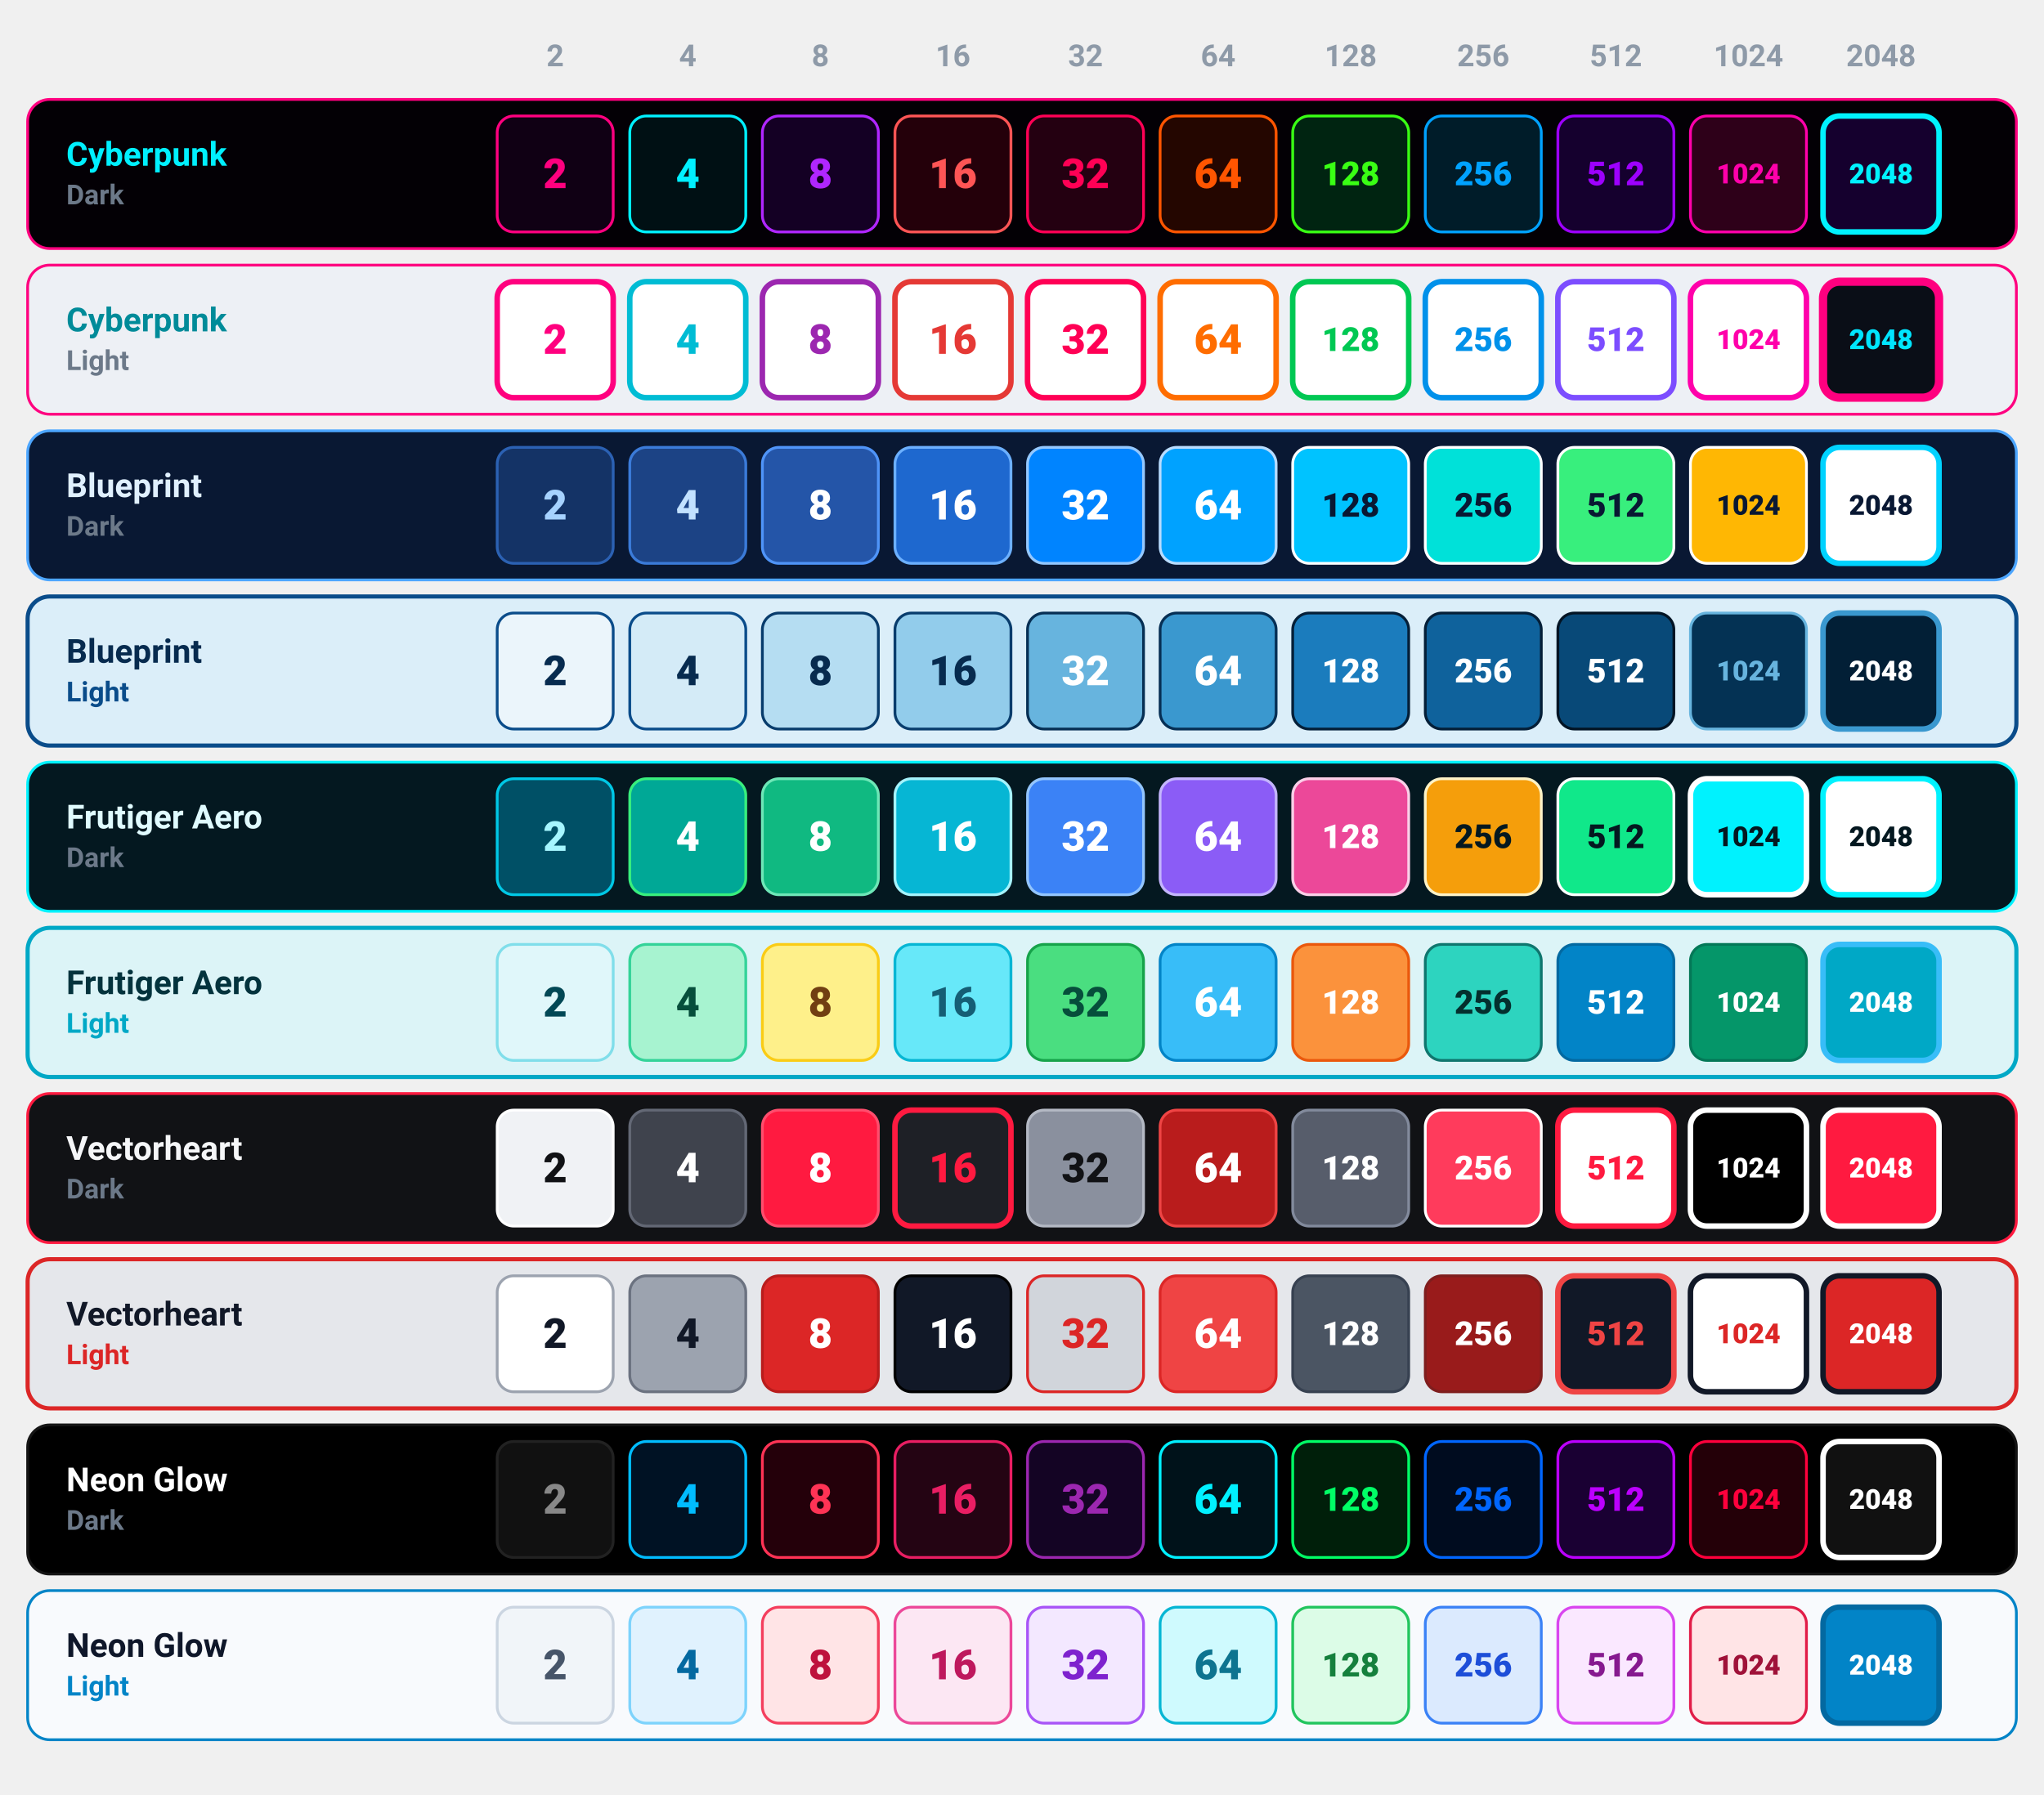
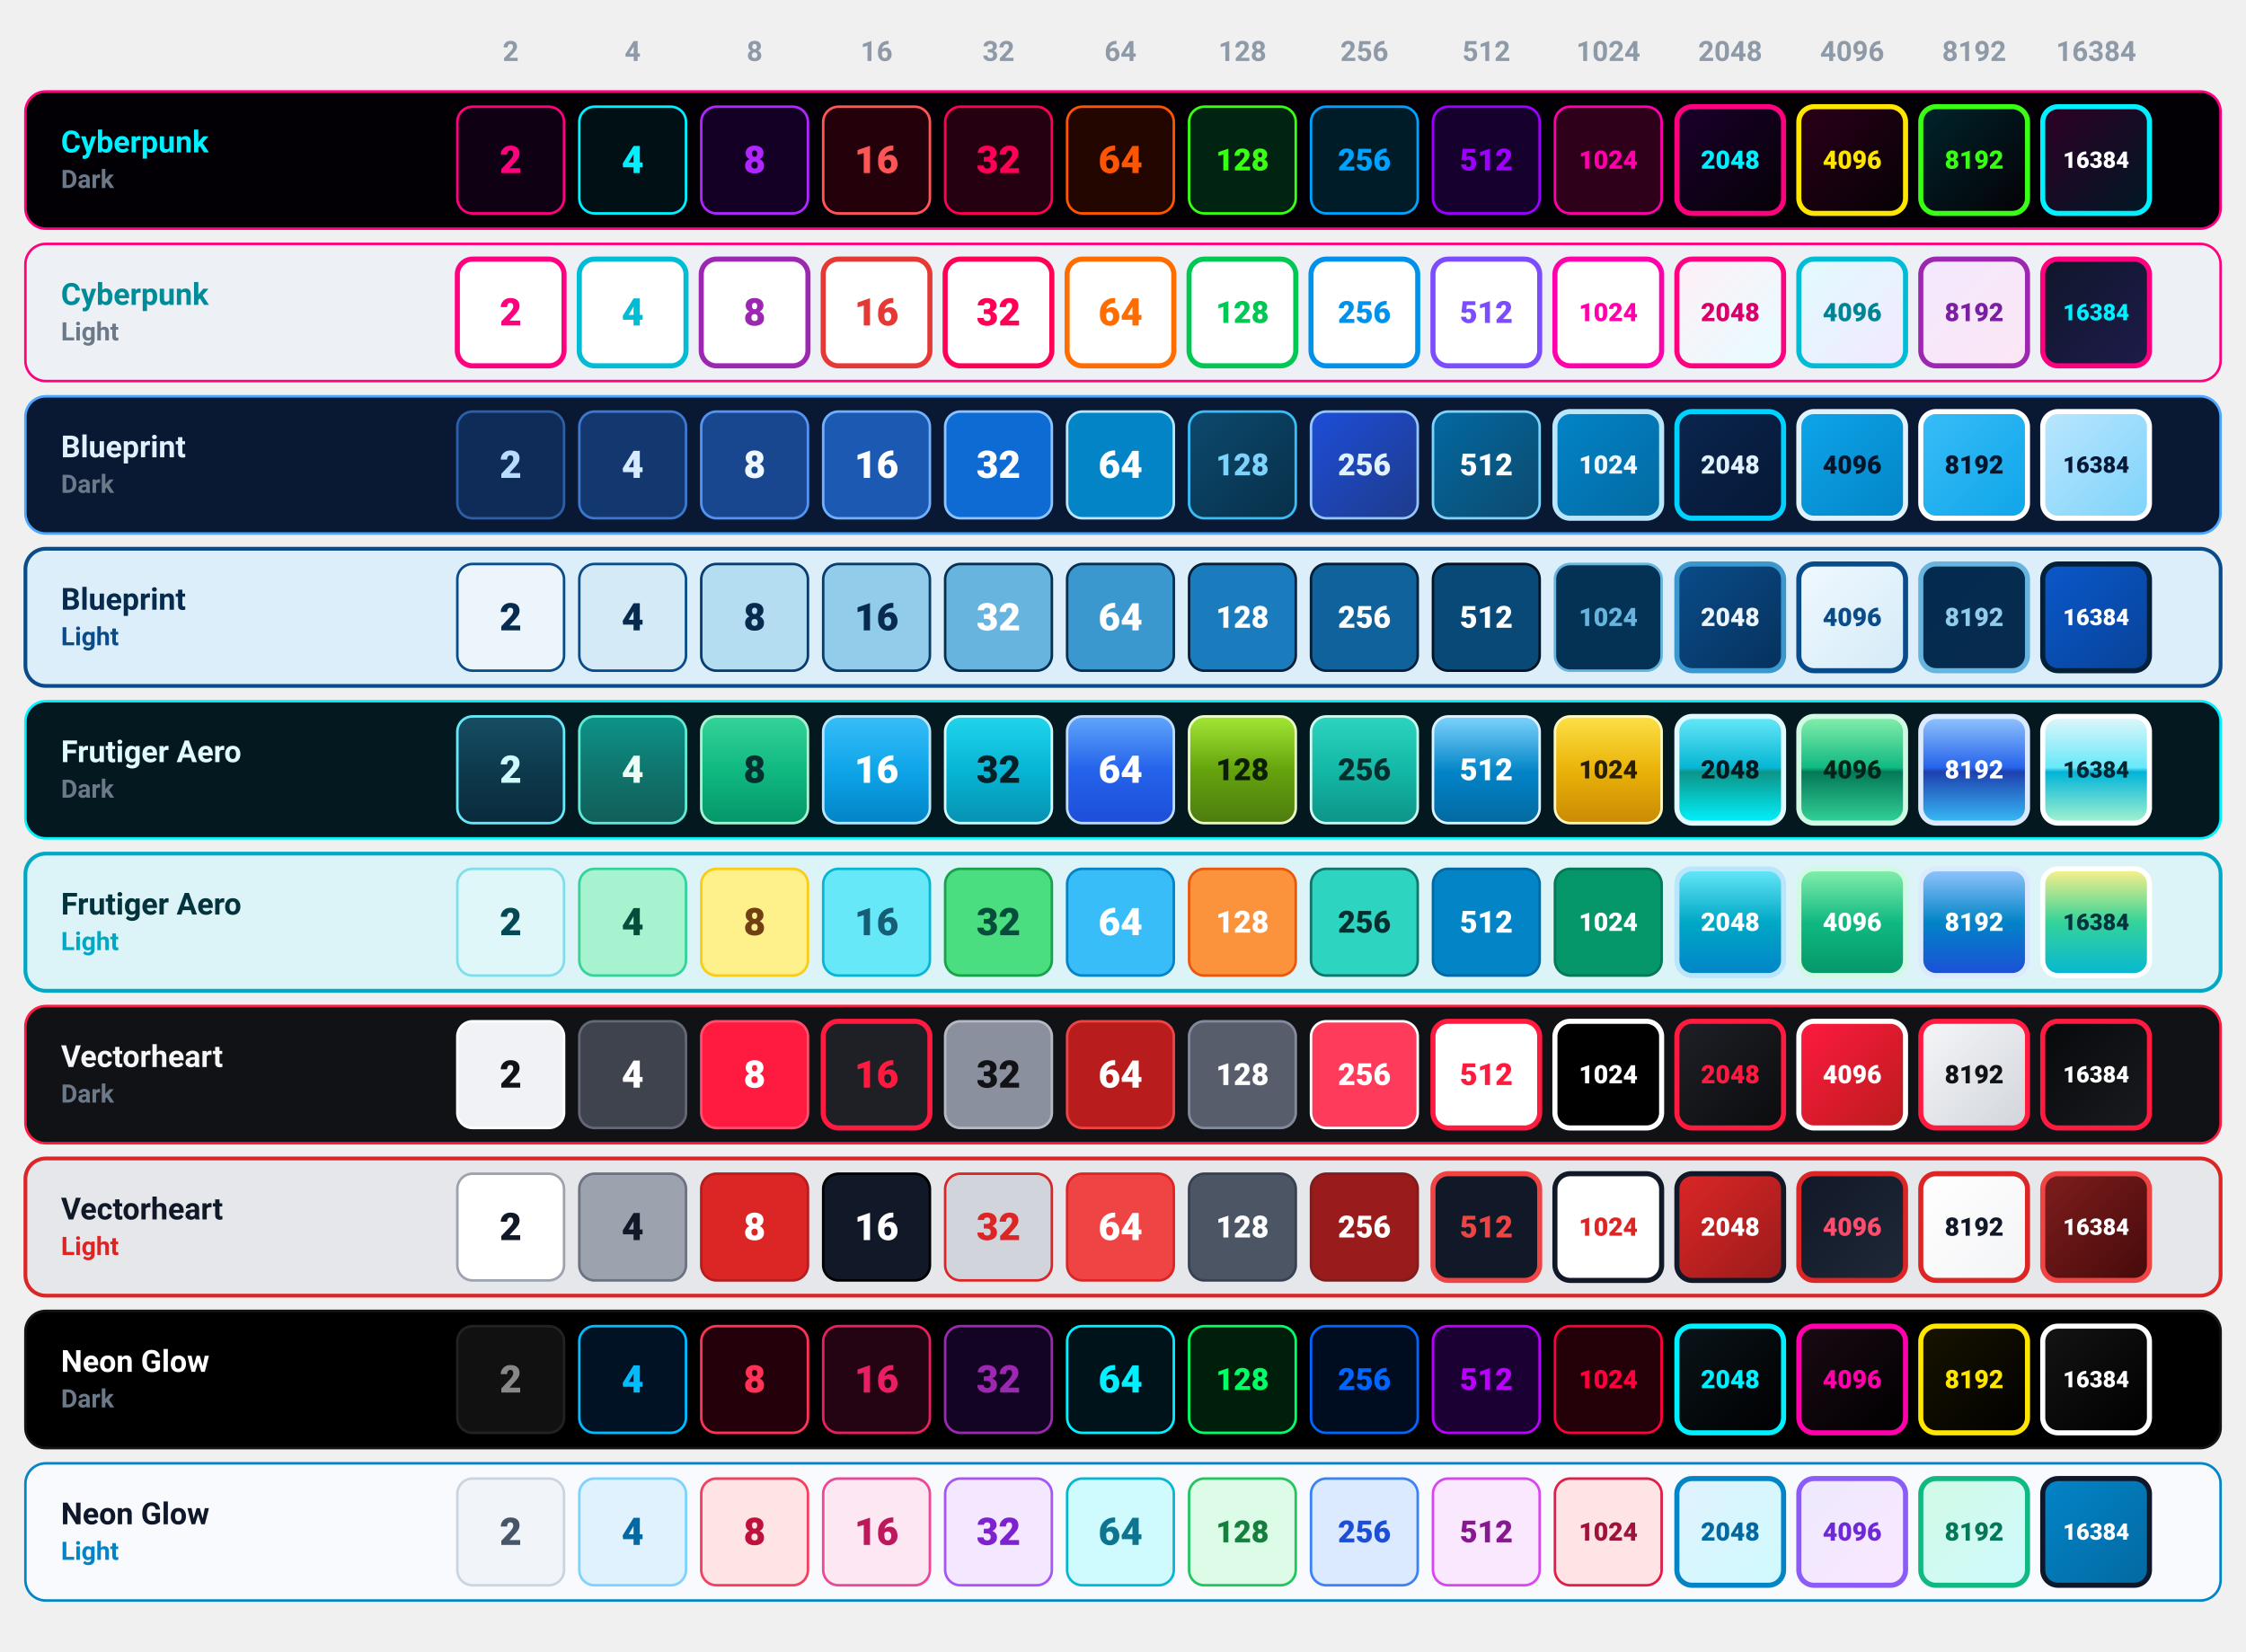
- <svg xmlns="http://www.w3.org/2000/svg" viewBox="0 0 740 650" width="100%" height="100%" style="background:#0a0c0e; font-family:-apple-system, BlinkMacSystemFont, 'Segoe UI', Roboto, sans-serif;">
+ <svg xmlns="http://www.w3.org/2000/svg" viewBox="0 0 884 650" width="100%" height="100%" style="background:#0a0c0e; font-family:-apple-system, BlinkMacSystemFont, 'Segoe UI', Roboto, sans-serif;">
  <style>
    .hdr { fill:#8e9aa8; font-size:11px; font-weight:700; text-anchor:middle; }
    .lbl { font-size:12px; font-weight:700; }
    .sub { font-size:10px; font-weight:600; fill:#6c7989; }
    .val { font-weight:800; text-anchor:middle; dominant-baseline:central; }
-     .v2 { font-size:15px; } .v3 { font-size:12px; } .v4 { font-size:10px; }
+     .v2 { font-size:15px; } .v3 { font-size:12px; } .v4 { font-size:10px; } .v5 { font-size:9px; }
  </style>
+   <defs>
+     <linearGradient id="cpd-2048" x1="0%" y1="0%" x2="100%" y2="100%">
+       <stop offset="0%" stop-color="#1b002b" />
+       <stop offset="100%" stop-color="#050106" />
+     </linearGradient>
+     <linearGradient id="cpd-4096" x1="0%" y1="0%" x2="100%" y2="100%">
+       <stop offset="0%" stop-color="#2b0018" />
+       <stop offset="100%" stop-color="#050106" />
+     </linearGradient>
+     <linearGradient id="cpd-8192" x1="0%" y1="0%" x2="100%" y2="100%">
+       <stop offset="0%" stop-color="#00242b" />
+       <stop offset="100%" stop-color="#050106" />
+     </linearGradient>
+     <linearGradient id="cpd-16384" x1="0%" y1="0%" x2="100%" y2="100%">
+       <stop offset="0%" stop-color="#2e0026" />
+       <stop offset="100%" stop-color="#001824" />
+     </linearGradient>
+     <linearGradient id="cpl-2048" x1="0%" y1="0%" x2="100%" y2="100%">
+       <stop offset="0%" stop-color="#fff0f7" />
+       <stop offset="100%" stop-color="#e6fcff" />
+     </linearGradient>
+     <linearGradient id="cpl-4096" x1="0%" y1="0%" x2="100%" y2="100%">
+       <stop offset="0%" stop-color="#e0fbff" />
+       <stop offset="100%" stop-color="#f3e8ff" />
+     </linearGradient>
+     <linearGradient id="cpl-8192" x1="0%" y1="0%" x2="100%" y2="100%">
+       <stop offset="0%" stop-color="#f3e8ff" />
+       <stop offset="100%" stop-color="#fce7f3" />
+     </linearGradient>
+     <linearGradient id="cpl-16384" x1="0%" y1="0%" x2="100%" y2="100%">
+       <stop offset="0%" stop-color="#0f172a" />
+       <stop offset="100%" stop-color="#1e1b4b" />
+     </linearGradient>
+     <linearGradient id="bpd-128" x1="0%" y1="0%" x2="100%" y2="100%">
+       <stop offset="0%" stop-color="#0c4a6e" />
+       <stop offset="100%" stop-color="#082f49" />
+     </linearGradient>
+     <linearGradient id="bpd-256" x1="0%" y1="0%" x2="100%" y2="100%">
+       <stop offset="0%" stop-color="#1d4ed8" />
+       <stop offset="100%" stop-color="#1e3a8a" />
+     </linearGradient>
+     <linearGradient id="bpd-512" x1="0%" y1="0%" x2="100%" y2="100%">
+       <stop offset="0%" stop-color="#0369a1" />
+       <stop offset="100%" stop-color="#0c4a6e" />
+     </linearGradient>
+     <linearGradient id="bpd-1024" x1="0%" y1="0%" x2="100%" y2="100%">
+       <stop offset="0%" stop-color="#0284c7" />
+       <stop offset="100%" stop-color="#0369a1" />
+     </linearGradient>
+     <linearGradient id="bpd-2048" x1="0%" y1="0%" x2="100%" y2="100%">
+       <stop offset="0%" stop-color="#0a254d" />
+       <stop offset="100%" stop-color="#061836" />
+     </linearGradient>
+     <linearGradient id="bpd-4096" x1="0%" y1="0%" x2="100%" y2="100%">
+       <stop offset="0%" stop-color="#0ea5e9" />
+       <stop offset="100%" stop-color="#0284c7" />
+     </linearGradient>
+     <linearGradient id="bpd-8192" x1="0%" y1="0%" x2="100%" y2="100%">
+       <stop offset="0%" stop-color="#38bdf8" />
+       <stop offset="100%" stop-color="#0ea5e9" />
+     </linearGradient>
+     <linearGradient id="bpd-16384" x1="0%" y1="0%" x2="100%" y2="100%">
+       <stop offset="0%" stop-color="#bae6fd" />
+       <stop offset="100%" stop-color="#7dd3fc" />
+     </linearGradient>
+     <linearGradient id="bpl-2048" x1="0%" y1="0%" x2="100%" y2="100%">
+       <stop offset="0%" stop-color="#0a4c8a" />
+       <stop offset="100%" stop-color="#06315c" />
+     </linearGradient>
+     <linearGradient id="bpl-4096" x1="0%" y1="0%" x2="100%" y2="100%">
+       <stop offset="0%" stop-color="#f0f8ff" />
+       <stop offset="100%" stop-color="#d4ebf7" />
+     </linearGradient>
+     <linearGradient id="bpl-8192" x1="0%" y1="0%" x2="100%" y2="100%">
+       <stop offset="0%" stop-color="#032b4f" />
+       <stop offset="100%" stop-color="#072b4f" />
+     </linearGradient>
+     <linearGradient id="bpl-16384" x1="0%" y1="0%" x2="100%" y2="100%">
+       <stop offset="0%" stop-color="#0a58ca" />
+       <stop offset="100%" stop-color="#084298" />
+     </linearGradient>
+     <linearGradient id="fad-2" x1="0%" y1="0%" x2="0%" y2="100%">
+       <stop offset="0%" stop-color="#164e63" />
+       <stop offset="50%" stop-color="#0e3a4d" />
+       <stop offset="100%" stop-color="#092b3b" />
+     </linearGradient>
+     <linearGradient id="fad-4" x1="0%" y1="0%" x2="0%" y2="100%">
+       <stop offset="0%" stop-color="#0d9488" />
+       <stop offset="50%" stop-color="#0f766e" />
+       <stop offset="100%" stop-color="#115e59" />
+     </linearGradient>
+     <linearGradient id="fad-8" x1="0%" y1="0%" x2="0%" y2="100%">
+       <stop offset="0%" stop-color="#34d399" />
+       <stop offset="50%" stop-color="#10b981" />
+       <stop offset="100%" stop-color="#059669" />
+     </linearGradient>
+     <linearGradient id="fad-16" x1="0%" y1="0%" x2="0%" y2="100%">
+       <stop offset="0%" stop-color="#38bdf8" />
+       <stop offset="50%" stop-color="#0ea5e9" />
+       <stop offset="100%" stop-color="#0284c7" />
+     </linearGradient>
+     <linearGradient id="fad-32" x1="0%" y1="0%" x2="0%" y2="100%">
+       <stop offset="0%" stop-color="#22d3ee" />
+       <stop offset="50%" stop-color="#06b6d4" />
+       <stop offset="100%" stop-color="#0891b2" />
+     </linearGradient>
+     <linearGradient id="fad-64" x1="0%" y1="0%" x2="0%" y2="100%">
+       <stop offset="0%" stop-color="#60a5fa" />
+       <stop offset="50%" stop-color="#2563eb" />
+       <stop offset="100%" stop-color="#1d4ed8" />
+     </linearGradient>
+     <linearGradient id="fad-128" x1="0%" y1="0%" x2="0%" y2="100%">
+       <stop offset="0%" stop-color="#a3e635" />
+       <stop offset="50%" stop-color="#65a30d" />
+       <stop offset="100%" stop-color="#4d7c0f" />
+     </linearGradient>
+     <linearGradient id="fad-256" x1="0%" y1="0%" x2="0%" y2="100%">
+       <stop offset="0%" stop-color="#2dd4bf" />
+       <stop offset="50%" stop-color="#14b8a6" />
+       <stop offset="100%" stop-color="#0d9488" />
+     </linearGradient>
+     <linearGradient id="fad-512" x1="0%" y1="0%" x2="0%" y2="100%">
+       <stop offset="0%" stop-color="#7dd3fc" />
+       <stop offset="52%" stop-color="#0284c7" />
+       <stop offset="100%" stop-color="#0369a1" />
+     </linearGradient>
+     <linearGradient id="fad-1024" x1="0%" y1="0%" x2="0%" y2="100%">
+       <stop offset="0%" stop-color="#fde047" />
+       <stop offset="50%" stop-color="#eab308" />
+       <stop offset="100%" stop-color="#ca8a04" />
+     </linearGradient>
+     <linearGradient id="fad-2048" x1="0%" y1="0%" x2="0%" y2="100%">
+       <stop offset="0%" stop-color="#67e8f9" />
+       <stop offset="48%" stop-color="#06b6d4" />
+       <stop offset="52%" stop-color="#0d9488" />
+       <stop offset="100%" stop-color="#00f2fe" />
+     </linearGradient>
+     <linearGradient id="fad-4096" x1="0%" y1="0%" x2="0%" y2="100%">
+       <stop offset="0%" stop-color="#86efac" />
+       <stop offset="48%" stop-color="#10b981" />
+       <stop offset="52%" stop-color="#047857" />
+       <stop offset="100%" stop-color="#34d399" />
+     </linearGradient>
+     <linearGradient id="fad-8192" x1="0%" y1="0%" x2="0%" y2="100%">
+       <stop offset="0%" stop-color="#93c5fd" />
+       <stop offset="48%" stop-color="#2563eb" />
+       <stop offset="52%" stop-color="#1e40af" />
+       <stop offset="100%" stop-color="#38bdf8" />
+     </linearGradient>
+     <linearGradient id="fad-16384" x1="0%" y1="0%" x2="0%" y2="100%">
+       <stop offset="0%" stop-color="#e0f7fa" />
+       <stop offset="48%" stop-color="#67e8f9" />
+       <stop offset="52%" stop-color="#00b4d8" />
+       <stop offset="100%" stop-color="#a7f3d0" />
+     </linearGradient>
+     <linearGradient id="fal-2048" x1="0%" y1="0%" x2="0%" y2="100%">
+       <stop offset="0%" stop-color="#67e8f9" />
+       <stop offset="50%" stop-color="#00a8c6" />
+       <stop offset="100%" stop-color="#0284c7" />
+     </linearGradient>
+     <linearGradient id="fal-4096" x1="0%" y1="0%" x2="0%" y2="100%">
+       <stop offset="0%" stop-color="#86efac" />
+       <stop offset="50%" stop-color="#10b981" />
+       <stop offset="100%" stop-color="#059669" />
+     </linearGradient>
+     <linearGradient id="fal-8192" x1="0%" y1="0%" x2="0%" y2="100%">
+       <stop offset="0%" stop-color="#93c5fd" />
+       <stop offset="50%" stop-color="#0284c7" />
+       <stop offset="100%" stop-color="#1d4ed8" />
+     </linearGradient>
+     <linearGradient id="fal-16384" x1="0%" y1="0%" x2="0%" y2="100%">
+       <stop offset="0%" stop-color="#fef08a" />
+       <stop offset="50%" stop-color="#34d399" />
+       <stop offset="100%" stop-color="#06b6d4" />
+     </linearGradient>
+     <linearGradient id="vhd-2048" x1="0%" y1="0%" x2="100%" y2="100%">
+       <stop offset="0%" stop-color="#1e2026" />
+       <stop offset="100%" stop-color="#0b0c0e" />
+     </linearGradient>
+     <linearGradient id="vhd-4096" x1="0%" y1="0%" x2="100%" y2="100%">
+       <stop offset="0%" stop-color="#ff1a40" />
+       <stop offset="100%" stop-color="#b91c1c" />
+     </linearGradient>
+     <linearGradient id="vhd-8192" x1="0%" y1="0%" x2="100%" y2="100%">
+       <stop offset="0%" stop-color="#f5f6f8" />
+       <stop offset="100%" stop-color="#d1d5db" />
+     </linearGradient>
+     <linearGradient id="vhd-16384" x1="0%" y1="0%" x2="100%" y2="100%">
+       <stop offset="0%" stop-color="#08090b" />
+       <stop offset="100%" stop-color="#1a1b20" />
+     </linearGradient>
+     <linearGradient id="vhl-2048" x1="0%" y1="0%" x2="100%" y2="100%">
+       <stop offset="0%" stop-color="#dc2626" />
+       <stop offset="100%" stop-color="#991b1b" />
+     </linearGradient>
+     <linearGradient id="vhl-4096" x1="0%" y1="0%" x2="100%" y2="100%">
+       <stop offset="0%" stop-color="#111827" />
+       <stop offset="100%" stop-color="#1f2937" />
+     </linearGradient>
+     <linearGradient id="vhl-8192" x1="0%" y1="0%" x2="100%" y2="100%">
+       <stop offset="0%" stop-color="#ffffff" />
+       <stop offset="100%" stop-color="#f3f4f6" />
+     </linearGradient>
+     <linearGradient id="vhl-16384" x1="0%" y1="0%" x2="100%" y2="100%">
+       <stop offset="0%" stop-color="#7f1d1d" />
+       <stop offset="100%" stop-color="#450a0a" />
+     </linearGradient>
+     <linearGradient id="nd-2048" x1="0%" y1="0%" x2="100%" y2="100%">
+       <stop offset="0%" stop-color="#0a141a" />
+       <stop offset="100%" stop-color="#000000" />
+     </linearGradient>
+     <linearGradient id="nd-4096" x1="0%" y1="0%" x2="100%" y2="100%">
+       <stop offset="0%" stop-color="#1a0a14" />
+       <stop offset="100%" stop-color="#000000" />
+     </linearGradient>
+     <linearGradient id="nd-8192" x1="0%" y1="0%" x2="100%" y2="100%">
+       <stop offset="0%" stop-color="#181400" />
+       <stop offset="100%" stop-color="#000000" />
+     </linearGradient>
+     <linearGradient id="nd-16384" x1="0%" y1="0%" x2="100%" y2="100%">
+       <stop offset="0%" stop-color="#141414" />
+       <stop offset="100%" stop-color="#000000" />
+     </linearGradient>
+     <linearGradient id="nl-2048" x1="0%" y1="0%" x2="100%" y2="100%">
+       <stop offset="0%" stop-color="#e0f2fe" />
+       <stop offset="100%" stop-color="#cffafe" />
+     </linearGradient>
+     <linearGradient id="nl-4096" x1="0%" y1="0%" x2="100%" y2="100%">
+       <stop offset="0%" stop-color="#ede9fe" />
+       <stop offset="100%" stop-color="#fae8ff" />
+     </linearGradient>
+     <linearGradient id="nl-8192" x1="0%" y1="0%" x2="100%" y2="100%">
+       <stop offset="0%" stop-color="#d1fae5" />
+       <stop offset="100%" stop-color="#cffafe" />
+     </linearGradient>
+     <linearGradient id="nl-16384" x1="0%" y1="0%" x2="100%" y2="100%">
+       <stop offset="0%" stop-color="#0284c7" />
+       <stop offset="100%" stop-color="#0369a1" />
+     </linearGradient>
+   </defs>
  <g transform="translate(180, 24)">
    <text x="21" class="hdr">2</text>
    <text x="69" class="hdr">4</text>
    <text x="117" class="hdr">8</text>
    <text x="165" class="hdr">16</text>
    <text x="213" class="hdr">32</text>
    <text x="261" class="hdr">64</text>
    <text x="309" class="hdr">128</text>
    <text x="357" class="hdr">256</text>
    <text x="405" class="hdr">512</text>
    <text x="453" class="hdr">1024</text>
    <text x="501" class="hdr">2048</text>
+     <text x="549" class="hdr">4096</text>
+     <text x="597" class="hdr">8192</text>
+     <text x="645" class="hdr">16384</text>
  </g>
  <g transform="translate(10, 36)">
-     <rect width="720" height="54" rx="8" fill="#030005" stroke="#ff007f" stroke-width="1" />
+     <rect width="864" height="54" rx="8" fill="#030005" stroke="#ff007f" stroke-width="1" />
    <text x="14" y="24" fill="#00f0ff" class="lbl">Cyberpunk</text>
    <text x="14" y="38" class="sub">Dark</text>
    <g transform="translate(170, 6)">
      <rect x="0" width="42" height="42" rx="6" fill="#100014" stroke="#ff007f" />
      <text x="21" y="21" fill="#ff007f" class="val v2">2</text>
      <rect x="48" width="42" height="42" rx="6" fill="#001014" stroke="#00f0ff" />
      <text x="69" y="21" fill="#00f0ff" class="val v2">4</text>
      <rect x="96" width="42" height="42" rx="6" fill="#140024" stroke="#b026ff" />
      <text x="117" y="21" fill="#b026ff" class="val v2">8</text>
      <rect x="144" width="42" height="42" rx="6" fill="#24000a" stroke="#ff5555" />
      <text x="165" y="21" fill="#ff5555" class="val v2">16</text>
      <rect x="192" width="42" height="42" rx="6" fill="#240011" stroke="#ff0055" />
      <text x="213" y="21" fill="#ff0055" class="val v2">32</text>
      <rect x="240" width="42" height="42" rx="6" fill="#240600" stroke="#ff5500" />
      <text x="261" y="21" fill="#ff5500" class="val v2">64</text>
      <rect x="288" width="42" height="42" rx="6" fill="#002411" stroke="#39ff14" />
      <text x="309" y="21" fill="#39ff14" class="val v3">128</text>
      <rect x="336" width="42" height="42" rx="6" fill="#001c29" stroke="#00a2ff" />
      <text x="357" y="21" fill="#00a2ff" class="val v3">256</text>
      <rect x="384" width="42" height="42" rx="6" fill="#15002e" stroke="#9d00ff" />
      <text x="405" y="21" fill="#9d00ff" class="val v3">512</text>
      <rect x="432" width="42" height="42" rx="6" fill="#2e0019" stroke="#ff00aa" />
      <text x="453" y="21" fill="#ff00aa" class="val v4">1024</text>
-       <rect x="480" width="42" height="42" rx="6" fill="#15002e" stroke="#00f2fe" stroke-width="2" />
-       <text x="501" y="21" fill="#00f2fe" class="val v4">2048</text>
+       <rect x="480" width="42" height="42" rx="6" fill="url(#cpd-2048)" stroke="#ff007f" stroke-width="2" />
+       <text x="501" y="21" fill="#00f0ff" class="val v4">2048</text>
+       <rect x="528" width="42" height="42" rx="6" fill="url(#cpd-4096)" stroke="#ffe600" stroke-width="2" />
+       <text x="549" y="21" fill="#ffe600" class="val v4">4096</text>
+       <rect x="576" width="42" height="42" rx="6" fill="url(#cpd-8192)" stroke="#39ff14" stroke-width="2" />
+       <text x="597" y="21" fill="#39ff14" class="val v4">8192</text>
+       <rect x="624" width="42" height="42" rx="6" fill="url(#cpd-16384)" stroke="#00f0ff" stroke-width="2" />
+       <text x="645" y="21" fill="#ffffff" class="val v5">16384</text>
    </g>
  </g>
  <g transform="translate(10, 96)">
-     <rect width="720" height="54" rx="8" fill="#edf0f5" stroke="#ff007f" stroke-width="1" />
+     <rect width="864" height="54" rx="8" fill="#edf0f5" stroke="#ff007f" stroke-width="1" />
    <text x="14" y="24" fill="#008b99" class="lbl">Cyberpunk</text>
    <text x="14" y="38" class="sub">Light</text>
    <g transform="translate(170, 6)">
      <rect x="0" width="42" height="42" rx="6" fill="#ffffff" stroke="#ff007f" stroke-width="2" />
      <text x="21" y="21" fill="#ff007f" class="val v2">2</text>
      <rect x="48" width="42" height="42" rx="6" fill="#ffffff" stroke="#00bcd4" stroke-width="2" />
      <text x="69" y="21" fill="#00bcd4" class="val v2">4</text>
      <rect x="96" width="42" height="42" rx="6" fill="#ffffff" stroke="#9c27b0" stroke-width="2" />
      <text x="117" y="21" fill="#9c27b0" class="val v2">8</text>
      <rect x="144" width="42" height="42" rx="6" fill="#ffffff" stroke="#e53935" stroke-width="2" />
      <text x="165" y="21" fill="#e53935" class="val v2">16</text>
      <rect x="192" width="42" height="42" rx="6" fill="#ffffff" stroke="#ff0055" stroke-width="2" />
      <text x="213" y="21" fill="#ff0055" class="val v2">32</text>
      <rect x="240" width="42" height="42" rx="6" fill="#ffffff" stroke="#ff6d00" stroke-width="2" />
      <text x="261" y="21" fill="#ff6d00" class="val v2">64</text>
      <rect x="288" width="42" height="42" rx="6" fill="#ffffff" stroke="#00c853" stroke-width="2" />
      <text x="309" y="21" fill="#00c853" class="val v3">128</text>
      <rect x="336" width="42" height="42" rx="6" fill="#ffffff" stroke="#0091ea" stroke-width="2" />
      <text x="357" y="21" fill="#0091ea" class="val v3">256</text>
      <rect x="384" width="42" height="42" rx="6" fill="#ffffff" stroke="#7c4dff" stroke-width="2" />
      <text x="405" y="21" fill="#7c4dff" class="val v3">512</text>
      <rect x="432" width="42" height="42" rx="6" fill="#ffffff" stroke="#ff00aa" stroke-width="2" />
      <text x="453" y="21" fill="#ff00aa" class="val v4">1024</text>
-       <rect x="480" width="42" height="42" rx="6" fill="#0a0e17" stroke="#ff007f" stroke-width="3" />
-       <text x="501" y="21" fill="#00e5ff" class="val v4">2048</text>
+       <rect x="480" width="42" height="42" rx="6" fill="url(#cpl-2048)" stroke="#ff007f" stroke-width="2" />
+       <text x="501" y="21" fill="#d6006b" class="val v4">2048</text>
+       <rect x="528" width="42" height="42" rx="6" fill="url(#cpl-4096)" stroke="#00bcd4" stroke-width="2" />
+       <text x="549" y="21" fill="#008394" class="val v4">4096</text>
+       <rect x="576" width="42" height="42" rx="6" fill="url(#cpl-8192)" stroke="#9c27b0" stroke-width="2" />
+       <text x="597" y="21" fill="#7b1fa2" class="val v4">8192</text>
+       <rect x="624" width="42" height="42" rx="6" fill="url(#cpl-16384)" stroke="#ff007f" stroke-width="2" />
+       <text x="645" y="21" fill="#00f0ff" class="val v5">16384</text>
    </g>
  </g>
  <g transform="translate(10, 156)">
-     <rect width="720" height="54" rx="8" fill="#091833" stroke="#4da6ff" stroke-width="1" />
+     <rect width="864" height="54" rx="8" fill="#091833" stroke="#4da6ff" stroke-width="1" />
    <text x="14" y="24" fill="#e0f0ff" class="lbl">Blueprint</text>
    <text x="14" y="38" class="sub">Dark</text>
    <g transform="translate(170, 6)">
-       <rect x="0" width="42" height="42" rx="6" fill="#143366" stroke="#2b61b3" />
-       <text x="21" y="21" fill="#a6d2ff" class="val v2">2</text>
-       <rect x="48" width="42" height="42" rx="6" fill="#1c4385" stroke="#3b7bd9" />
-       <text x="69" y="21" fill="#c2e1ff" class="val v2">4</text>
-       <rect x="96" width="42" height="42" rx="6" fill="#2455a8" stroke="#4f94f8" />
-       <text x="117" y="21" fill="#ffffff" class="val v2">8</text>
-       <rect x="144" width="42" height="42" rx="6" fill="#1e68cf" stroke="#6cb0ff" />
+       <rect x="0" width="42" height="42" rx="6" fill="#0f2b57" stroke="#2b5fa8" />
+       <text x="21" y="21" fill="#b8dcff" class="val v2">2</text>
+       <rect x="48" width="42" height="42" rx="6" fill="#133870" stroke="#3c78cf" />
+       <text x="69" y="21" fill="#d6ebff" class="val v2">4</text>
+       <rect x="96" width="42" height="42" rx="6" fill="#18478f" stroke="#5294f5" />
+       <text x="117" y="21" fill="#eef7ff" class="val v2">8</text>
+       <rect x="144" width="42" height="42" rx="6" fill="#1b59b3" stroke="#70b0ff" />
      <text x="165" y="21" fill="#ffffff" class="val v2">16</text>
-       <rect x="192" width="42" height="42" rx="6" fill="#0084ff" stroke="#94c8ff" />
+       <rect x="192" width="42" height="42" rx="6" fill="#0f6bd4" stroke="#8cc4ff" />
      <text x="213" y="21" fill="#ffffff" class="val v2">32</text>
-       <rect x="240" width="42" height="42" rx="6" fill="#00a2ff" stroke="#b8dcff" />
+       <rect x="240" width="42" height="42" rx="6" fill="#0284c7" stroke="#bae6fd" />
      <text x="261" y="21" fill="#ffffff" class="val v2">64</text>
-       <rect x="288" width="42" height="42" rx="6" fill="#00c3ff" stroke="#ffffff" />
-       <text x="309" y="21" fill="#091833" class="val v3">128</text>
-       <rect x="336" width="42" height="42" rx="6" fill="#00e1d9" stroke="#ffffff" />
-       <text x="357" y="21" fill="#091833" class="val v3">256</text>
-       <rect x="384" width="42" height="42" rx="6" fill="#38ef7d" stroke="#ffffff" />
-       <text x="405" y="21" fill="#091833" class="val v3">512</text>
-       <rect x="432" width="42" height="42" rx="6" fill="#ffb703" stroke="#ffffff" />
-       <text x="453" y="21" fill="#091833" class="val v4">1024</text>
-       <rect x="480" width="42" height="42" rx="6" fill="#ffffff" stroke="#00d2ff" stroke-width="2" />
-       <text x="501" y="21" fill="#091833" class="val v4">2048</text>
+       <rect x="288" width="42" height="42" rx="6" fill="url(#bpd-128)" stroke="#38bdf8" />
+       <text x="309" y="21" fill="#7dd3fc" class="val v3">128</text>
+       <rect x="336" width="42" height="42" rx="6" fill="url(#bpd-256)" stroke="#93c5fd" />
+       <text x="357" y="21" fill="#e0f2fe" class="val v3">256</text>
+       <rect x="384" width="42" height="42" rx="6" fill="url(#bpd-512)" stroke="#7dd3fc" />
+       <text x="405" y="21" fill="#ffffff" class="val v3">512</text>
+       <rect x="432" width="42" height="42" rx="6" fill="url(#bpd-1024)" stroke="#bae6fd" stroke-width="2" />
+       <text x="453" y="21" fill="#f0f9ff" class="val v4">1024</text>
+       <rect x="480" width="42" height="42" rx="6" fill="url(#bpd-2048)" stroke="#00d2ff" stroke-width="2" />
+       <text x="501" y="21" fill="#e0f2fe" class="val v4">2048</text>
+       <rect x="528" width="42" height="42" rx="6" fill="url(#bpd-4096)" stroke="#e0f2fe" stroke-width="2" />
+       <text x="549" y="21" fill="#04152b" class="val v4">4096</text>
+       <rect x="576" width="42" height="42" rx="6" fill="url(#bpd-8192)" stroke="#ffffff" stroke-width="2" />
+       <text x="597" y="21" fill="#04152b" class="val v4">8192</text>
+       <rect x="624" width="42" height="42" rx="6" fill="url(#bpd-16384)" stroke="#ffffff" stroke-width="2" />
+       <text x="645" y="21" fill="#061836" class="val v5">16384</text>
    </g>
  </g>
  <g transform="translate(10, 216)">
-     <rect width="720" height="54" rx="8" fill="#dbeef9" stroke="#0a4c8a" stroke-width="1.5" />
+     <rect width="864" height="54" rx="8" fill="#dbeef9" stroke="#0a4c8a" stroke-width="1.5" />
    <text x="14" y="24" fill="#072b4f" class="lbl">Blueprint</text>
    <text x="14" y="38" class="sub" style="fill:#0a4c8a;">Light</text>
    <g transform="translate(170, 6)">
      <rect x="0" width="42" height="42" rx="6" fill="#ebf5fb" stroke="#0a4c8a" />
      <text x="21" y="21" fill="#072b4f" class="val v2">2</text>
      <rect x="48" width="42" height="42" rx="6" fill="#d4ebf7" stroke="#0a4c8a" />
      <text x="69" y="21" fill="#072b4f" class="val v2">4</text>
      <rect x="96" width="42" height="42" rx="6" fill="#b5ddf2" stroke="#083c6c" />
      <text x="117" y="21" fill="#072b4f" class="val v2">8</text>
      <rect x="144" width="42" height="42" rx="6" fill="#92cceb" stroke="#083c6c" />
      <text x="165" y="21" fill="#072b4f" class="val v2">16</text>
      <rect x="192" width="42" height="42" rx="6" fill="#67b4de" stroke="#062f54" />
      <text x="213" y="21" fill="#ffffff" class="val v2">32</text>
      <rect x="240" width="42" height="42" rx="6" fill="#3a98cf" stroke="#062f54" />
      <text x="261" y="21" fill="#ffffff" class="val v2">64</text>
      <rect x="288" width="42" height="42" rx="6" fill="#1b7cbd" stroke="#041f38" />
      <text x="309" y="21" fill="#ffffff" class="val v3">128</text>
      <rect x="336" width="42" height="42" rx="6" fill="#0f629c" stroke="#041f38" />
      <text x="357" y="21" fill="#ffffff" class="val v3">256</text>
      <rect x="384" width="42" height="42" rx="6" fill="#084978" stroke="#021424" />
      <text x="405" y="21" fill="#ffffff" class="val v3">512</text>
      <rect x="432" width="42" height="42" rx="6" fill="#043254" stroke="#67b4de" />
      <text x="453" y="21" fill="#67b4de" class="val v4">1024</text>
-       <rect x="480" width="42" height="42" rx="6" fill="#021f36" stroke="#3a98cf" stroke-width="2" />
-       <text x="501" y="21" fill="#ffffff" class="val v4">2048</text>
+       <rect x="480" width="42" height="42" rx="6" fill="url(#bpl-2048)" stroke="#3a98cf" stroke-width="2" />
+       <text x="501" y="21" fill="#ebf5fb" class="val v4">2048</text>
+       <rect x="528" width="42" height="42" rx="6" fill="url(#bpl-4096)" stroke="#0a4c8a" stroke-width="2" />
+       <text x="549" y="21" fill="#0a4c8a" class="val v4">4096</text>
+       <rect x="576" width="42" height="42" rx="6" fill="url(#bpl-8192)" stroke="#67b4de" stroke-width="2" />
+       <text x="597" y="21" fill="#92cceb" class="val v4">8192</text>
+       <rect x="624" width="42" height="42" rx="6" fill="url(#bpl-16384)" stroke="#041f38" stroke-width="2" />
+       <text x="645" y="21" fill="#ffffff" class="val v5">16384</text>
    </g>
  </g>
  <g transform="translate(10, 276)">
-     <rect width="720" height="54" rx="8" fill="#041820" stroke="#00f2fe" stroke-width="1" />
+     <rect width="864" height="54" rx="8" fill="#041820" stroke="#00f2fe" stroke-width="1" />
    <text x="14" y="24" fill="#e0fbff" class="lbl">Frutiger Aero</text>
    <text x="14" y="38" class="sub">Dark</text>
    <g transform="translate(170, 6)">
-       <rect x="0" width="42" height="42" rx="6" fill="#005066" stroke="#00c8e6" />
-       <text x="21" y="21" fill="#a6f6ff" class="val v2">2</text>
-       <rect x="48" width="42" height="42" rx="6" fill="#00a896" stroke="#38ef7d" />
-       <text x="69" y="21" fill="#ffffff" class="val v2">4</text>
-       <rect x="96" width="42" height="42" rx="6" fill="#10b981" stroke="#6ee7b7" />
-       <text x="117" y="21" fill="#ffffff" class="val v2">8</text>
-       <rect x="144" width="42" height="42" rx="6" fill="#06b6d4" stroke="#a5f3fc" />
+       <rect x="0" width="42" height="42" rx="6" fill="url(#fad-2)" stroke="#67e8f9" />
+       <text x="21" y="21" fill="#cffafe" class="val v2">2</text>
+       <rect x="48" width="42" height="42" rx="6" fill="url(#fad-4)" stroke="#5eead4" />
+       <text x="69" y="21" fill="#ecfdf5" class="val v2">4</text>
+       <rect x="96" width="42" height="42" rx="6" fill="url(#fad-8)" stroke="#a7f3d0" />
+       <text x="117" y="21" fill="#042f2e" class="val v2">8</text>
+       <rect x="144" width="42" height="42" rx="6" fill="url(#fad-16)" stroke="#bae6fd" />
      <text x="165" y="21" fill="#ffffff" class="val v2">16</text>
-       <rect x="192" width="42" height="42" rx="6" fill="#3b82f6" stroke="#93c5fd" />
-       <text x="213" y="21" fill="#ffffff" class="val v2">32</text>
-       <rect x="240" width="42" height="42" rx="6" fill="#8b5cf6" stroke="#c4b5fd" />
+       <rect x="192" width="42" height="42" rx="6" fill="url(#fad-32)" stroke="#cffafe" />
+       <text x="213" y="21" fill="#042029" class="val v2">32</text>
+       <rect x="240" width="42" height="42" rx="6" fill="url(#fad-64)" stroke="#bfdbfe" />
      <text x="261" y="21" fill="#ffffff" class="val v2">64</text>
-       <rect x="288" width="42" height="42" rx="6" fill="#ec4899" stroke="#fbcfe8" />
-       <text x="309" y="21" fill="#ffffff" class="val v3">128</text>
-       <rect x="336" width="42" height="42" rx="6" fill="#f59e0b" stroke="#fef3c7" />
-       <text x="357" y="21" fill="#041820" class="val v3">256</text>
-       <rect x="384" width="42" height="42" rx="6" fill="#10e88a" stroke="#ffffff" />
-       <text x="405" y="21" fill="#041820" class="val v3">512</text>
-       <rect x="432" width="42" height="42" rx="6" fill="#00f2fe" stroke="#ffffff" stroke-width="2" />
-       <text x="453" y="21" fill="#041820" class="val v4">1024</text>
-       <rect x="480" width="42" height="42" rx="6" fill="#ffffff" stroke="#00f2fe" stroke-width="2" />
+       <rect x="288" width="42" height="42" rx="6" fill="url(#fad-128)" stroke="#ecfccb" />
+       <text x="309" y="21" fill="#0a1f05" class="val v3">128</text>
+       <rect x="336" width="42" height="42" rx="6" fill="url(#fad-256)" stroke="#ccfbf1" />
+       <text x="357" y="21" fill="#042f2e" class="val v3">256</text>
+       <rect x="384" width="42" height="42" rx="6" fill="url(#fad-512)" stroke="#e0f2fe" />
+       <text x="405" y="21" fill="#ffffff" class="val v3">512</text>
+       <rect x="432" width="42" height="42" rx="6" fill="url(#fad-1024)" stroke="#fef9c3" />
+       <text x="453" y="21" fill="#291d03" class="val v4">1024</text>
+       <rect x="480" width="42" height="42" rx="6" fill="url(#fad-2048)" stroke="#e0fbff" stroke-width="2" />
      <text x="501" y="21" fill="#041820" class="val v4">2048</text>
+       <rect x="528" width="42" height="42" rx="6" fill="url(#fad-4096)" stroke="#d1fae5" stroke-width="2" />
+       <text x="549" y="21" fill="#032419" class="val v4">4096</text>
+       <rect x="576" width="42" height="42" rx="6" fill="url(#fad-8192)" stroke="#dbeafe" stroke-width="2" />
+       <text x="597" y="21" fill="#ffffff" class="val v4">8192</text>
+       <rect x="624" width="42" height="42" rx="6" fill="url(#fad-16384)" stroke="#ffffff" stroke-width="2" />
+       <text x="645" y="21" fill="#032630" class="val v5">16384</text>
    </g>
  </g>
  <g transform="translate(10, 336)">
-     <rect width="720" height="54" rx="8" fill="#dcf4f7" stroke="#00a8c6" stroke-width="1.5" />
+     <rect width="864" height="54" rx="8" fill="#dcf4f7" stroke="#00a8c6" stroke-width="1.5" />
    <text x="14" y="24" fill="#03333d" class="lbl">Frutiger Aero</text>
    <text x="14" y="38" class="sub" style="fill:#00a8c6;">Light</text>
    <g transform="translate(170, 6)">
      <rect x="0" width="42" height="42" rx="6" fill="#e0f7fa" stroke="#80deea" />
      <text x="21" y="21" fill="#024855" class="val v2">2</text>
      <rect x="48" width="42" height="42" rx="6" fill="#a7f3d0" stroke="#34d399" />
      <text x="69" y="21" fill="#064e3b" class="val v2">4</text>
      <rect x="96" width="42" height="42" rx="6" fill="#fef08a" stroke="#facc15" />
      <text x="117" y="21" fill="#713f12" class="val v2">8</text>
      <rect x="144" width="42" height="42" rx="6" fill="#67e8f9" stroke="#06b6d4" />
      <text x="165" y="21" fill="#155e75" class="val v2">16</text>
      <rect x="192" width="42" height="42" rx="6" fill="#4ade80" stroke="#16a34a" />
      <text x="213" y="21" fill="#064e3b" class="val v2">32</text>
      <rect x="240" width="42" height="42" rx="6" fill="#38bdf8" stroke="#0284c7" />
      <text x="261" y="21" fill="#ffffff" class="val v2">64</text>
      <rect x="288" width="42" height="42" rx="6" fill="#fb923c" stroke="#ea580c" />
      <text x="309" y="21" fill="#ffffff" class="val v3">128</text>
      <rect x="336" width="42" height="42" rx="6" fill="#2dd4bf" stroke="#0f766e" />
      <text x="357" y="21" fill="#042f2e" class="val v3">256</text>
      <rect x="384" width="42" height="42" rx="6" fill="#0284c7" stroke="#0369a1" />
      <text x="405" y="21" fill="#ffffff" class="val v3">512</text>
      <rect x="432" width="42" height="42" rx="6" fill="#059669" stroke="#047857" />
      <text x="453" y="21" fill="#ffffff" class="val v4">1024</text>
-       <rect x="480" width="42" height="42" rx="6" fill="#00a8c6" stroke="#38bdf8" stroke-width="2" />
+       <rect x="480" width="42" height="42" rx="6" fill="url(#fal-2048)" stroke="#bae6fd" stroke-width="2" />
      <text x="501" y="21" fill="#ffffff" class="val v4">2048</text>
+       <rect x="528" width="42" height="42" rx="6" fill="url(#fal-4096)" stroke="#d1fae5" stroke-width="2" />
+       <text x="549" y="21" fill="#ffffff" class="val v4">4096</text>
+       <rect x="576" width="42" height="42" rx="6" fill="url(#fal-8192)" stroke="#dbeafe" stroke-width="2" />
+       <text x="597" y="21" fill="#ffffff" class="val v4">8192</text>
+       <rect x="624" width="42" height="42" rx="6" fill="url(#fal-16384)" stroke="#ffffff" stroke-width="2" />
+       <text x="645" y="21" fill="#03333d" class="val v5">16384</text>
    </g>
  </g>
  <g transform="translate(10, 396)">
-     <rect width="720" height="54" rx="8" fill="#111215" stroke="#ff1a40" stroke-width="1" />
+     <rect width="864" height="54" rx="8" fill="#111215" stroke="#ff1a40" stroke-width="1" />
    <text x="14" y="24" fill="#f5f6f8" class="lbl">Vectorheart</text>
    <text x="14" y="38" class="sub">Dark</text>
    <g transform="translate(170, 6)">
      <rect x="0" width="42" height="42" rx="6" fill="#f0f2f5" stroke="#ffffff" />
      <text x="21" y="21" fill="#111215" class="val v2">2</text>
      <rect x="48" width="42" height="42" rx="6" fill="#3f434d" stroke="#636875" />
      <text x="69" y="21" fill="#ffffff" class="val v2">4</text>
      <rect x="96" width="42" height="42" rx="6" fill="#ff1a40" stroke="#ff4d6d" />
      <text x="117" y="21" fill="#ffffff" class="val v2">8</text>
      <rect x="144" width="42" height="42" rx="6" fill="#1e2026" stroke="#ff1a40" stroke-width="2" />
      <text x="165" y="21" fill="#ff1a40" class="val v2">16</text>
      <rect x="192" width="42" height="42" rx="6" fill="#8a909e" stroke="#b4b9c4" />
      <text x="213" y="21" fill="#111215" class="val v2">32</text>
      <rect x="240" width="42" height="42" rx="6" fill="#b91c1c" stroke="#ef4444" />
      <text x="261" y="21" fill="#ffffff" class="val v2">64</text>
      <rect x="288" width="42" height="42" rx="6" fill="#575d6b" stroke="#828a9c" />
      <text x="309" y="21" fill="#ffffff" class="val v3">128</text>
      <rect x="336" width="42" height="42" rx="6" fill="#ff3b5c" stroke="#ffffff" />
      <text x="357" y="21" fill="#ffffff" class="val v3">256</text>
      <rect x="384" width="42" height="42" rx="6" fill="#ffffff" stroke="#ff1a40" stroke-width="2" />
      <text x="405" y="21" fill="#ff1a40" class="val v3">512</text>
      <rect x="432" width="42" height="42" rx="6" fill="#000000" stroke="#ffffff" stroke-width="2" />
      <text x="453" y="21" fill="#ffffff" class="val v4">1024</text>
-       <rect x="480" width="42" height="42" rx="6" fill="#ff1a40" stroke="#ffffff" stroke-width="2" />
-       <text x="501" y="21" fill="#ffffff" class="val v4">2048</text>
+       <rect x="480" width="42" height="42" rx="6" fill="url(#vhd-2048)" stroke="#ff1a40" stroke-width="2" />
+       <text x="501" y="21" fill="#ff1a40" class="val v4">2048</text>
+       <rect x="528" width="42" height="42" rx="6" fill="url(#vhd-4096)" stroke="#ffffff" stroke-width="2" />
+       <text x="549" y="21" fill="#ffffff" class="val v4">4096</text>
+       <rect x="576" width="42" height="42" rx="6" fill="url(#vhd-8192)" stroke="#ff1a40" stroke-width="2" />
+       <text x="597" y="21" fill="#111215" class="val v4">8192</text>
+       <rect x="624" width="42" height="42" rx="6" fill="url(#vhd-16384)" stroke="#ff1a40" stroke-width="2" />
+       <text x="645" y="21" fill="#ffffff" class="val v5">16384</text>
    </g>
  </g>
  <g transform="translate(10, 456)">
-     <rect width="720" height="54" rx="8" fill="#e5e7eb" stroke="#dc2626" stroke-width="1.5" />
+     <rect width="864" height="54" rx="8" fill="#e5e7eb" stroke="#dc2626" stroke-width="1.5" />
    <text x="14" y="24" fill="#111827" class="lbl">Vectorheart</text>
    <text x="14" y="38" class="sub" style="fill:#dc2626;">Light</text>
    <g transform="translate(170, 6)">
      <rect x="0" width="42" height="42" rx="6" fill="#ffffff" stroke="#9ca3af" />
      <text x="21" y="21" fill="#111827" class="val v2">2</text>
      <rect x="48" width="42" height="42" rx="6" fill="#9ca3af" stroke="#6b7280" />
      <text x="69" y="21" fill="#111827" class="val v2">4</text>
      <rect x="96" width="42" height="42" rx="6" fill="#dc2626" stroke="#b91c1c" />
      <text x="117" y="21" fill="#ffffff" class="val v2">8</text>
      <rect x="144" width="42" height="42" rx="6" fill="#111827" stroke="#000000" />
      <text x="165" y="21" fill="#ffffff" class="val v2">16</text>
      <rect x="192" width="42" height="42" rx="6" fill="#d1d5db" stroke="#dc2626" />
      <text x="213" y="21" fill="#dc2626" class="val v2">32</text>
      <rect x="240" width="42" height="42" rx="6" fill="#ef4444" stroke="#dc2626" />
      <text x="261" y="21" fill="#ffffff" class="val v2">64</text>
      <rect x="288" width="42" height="42" rx="6" fill="#4b5563" stroke="#374151" />
      <text x="309" y="21" fill="#ffffff" class="val v3">128</text>
      <rect x="336" width="42" height="42" rx="6" fill="#991b1b" stroke="#7f1d1d" />
      <text x="357" y="21" fill="#ffffff" class="val v3">256</text>
      <rect x="384" width="42" height="42" rx="6" fill="#111827" stroke="#ef4444" stroke-width="2" />
      <text x="405" y="21" fill="#ef4444" class="val v3">512</text>
      <rect x="432" width="42" height="42" rx="6" fill="#ffffff" stroke="#111827" stroke-width="2" />
      <text x="453" y="21" fill="#dc2626" class="val v4">1024</text>
-       <rect x="480" width="42" height="42" rx="6" fill="#dc2626" stroke="#111827" stroke-width="2" />
+       <rect x="480" width="42" height="42" rx="6" fill="url(#vhl-2048)" stroke="#111827" stroke-width="2" />
      <text x="501" y="21" fill="#ffffff" class="val v4">2048</text>
+       <rect x="528" width="42" height="42" rx="6" fill="url(#vhl-4096)" stroke="#dc2626" stroke-width="2" />
+       <text x="549" y="21" fill="#ff4d6d" class="val v4">4096</text>
+       <rect x="576" width="42" height="42" rx="6" fill="url(#vhl-8192)" stroke="#dc2626" stroke-width="2" />
+       <text x="597" y="21" fill="#111827" class="val v4">8192</text>
+       <rect x="624" width="42" height="42" rx="6" fill="url(#vhl-16384)" stroke="#ef4444" stroke-width="2" />
+       <text x="645" y="21" fill="#ffffff" class="val v5">16384</text>
    </g>
  </g>
  <g transform="translate(10, 516)">
-     <rect width="720" height="54" rx="8" fill="#000000" stroke="#141414" stroke-width="1" />
+     <rect width="864" height="54" rx="8" fill="#000000" stroke="#141414" stroke-width="1" />
    <text x="14" y="24" fill="#ffffff" class="lbl">Neon Glow</text>
    <text x="14" y="38" class="sub">Dark</text>
    <g transform="translate(170, 6)">
      <rect x="0" width="42" height="42" rx="6" fill="#111111" stroke="#222222" />
      <text x="21" y="21" fill="#888888" class="val v2">2</text>
      <rect x="48" width="42" height="42" rx="6" fill="#001224" stroke="#00bcff" />
      <text x="69" y="21" fill="#00bcff" class="val v2">4</text>
      <rect x="96" width="42" height="42" rx="6" fill="#24000a" stroke="#ff3355" />
      <text x="117" y="21" fill="#ff3355" class="val v2">8</text>
      <rect x="144" width="42" height="42" rx="6" fill="#240413" stroke="#e91e63" />
      <text x="165" y="21" fill="#e91e63" class="val v2">16</text>
      <rect x="192" width="42" height="42" rx="6" fill="#140424" stroke="#9c27b0" />
      <text x="213" y="21" fill="#9c27b0" class="val v2">32</text>
      <rect x="240" width="42" height="42" rx="6" fill="#00121a" stroke="#00f0ff" />
      <text x="261" y="21" fill="#00f0ff" class="val v2">64</text>
      <rect x="288" width="42" height="42" rx="6" fill="#001f0a" stroke="#00ff66" />
      <text x="309" y="21" fill="#00ff66" class="val v3">128</text>
      <rect x="336" width="42" height="42" rx="6" fill="#000c1f" stroke="#0066ff" />
      <text x="357" y="21" fill="#0066ff" class="val v3">256</text>
      <rect x="384" width="42" height="42" rx="6" fill="#1a0033" stroke="#bc00ff" />
      <text x="405" y="21" fill="#bc00ff" class="val v3">512</text>
      <rect x="432" width="42" height="42" rx="6" fill="#240008" stroke="#ff003c" />
      <text x="453" y="21" fill="#ff003c" class="val v4">1024</text>
-       <rect x="480" width="42" height="42" rx="6" fill="#111111" stroke="#ffffff" stroke-width="2" />
-       <text x="501" y="21" fill="#ffffff" class="val v4">2048</text>
+       <rect x="480" width="42" height="42" rx="6" fill="url(#nd-2048)" stroke="#00f0ff" stroke-width="2" />
+       <text x="501" y="21" fill="#00f0ff" class="val v4">2048</text>
+       <rect x="528" width="42" height="42" rx="6" fill="url(#nd-4096)" stroke="#ff00aa" stroke-width="2" />
+       <text x="549" y="21" fill="#ff00aa" class="val v4">4096</text>
+       <rect x="576" width="42" height="42" rx="6" fill="url(#nd-8192)" stroke="#ffe600" stroke-width="2" />
+       <text x="597" y="21" fill="#ffe600" class="val v4">8192</text>
+       <rect x="624" width="42" height="42" rx="6" fill="url(#nd-16384)" stroke="#ffffff" stroke-width="2" />
+       <text x="645" y="21" fill="#ffffff" class="val v5">16384</text>
    </g>
  </g>
  <g transform="translate(10, 576)">
-     <rect width="720" height="54" rx="8" fill="#f8fafd" stroke="#0284c7" stroke-width="1" />
+     <rect width="864" height="54" rx="8" fill="#f8fafd" stroke="#0284c7" stroke-width="1" />
    <text x="14" y="24" fill="#0f172a" class="lbl">Neon Glow</text>
    <text x="14" y="38" class="sub" style="fill:#0284c7;">Light</text>
    <g transform="translate(170, 6)">
      <rect x="0" width="42" height="42" rx="6" fill="#f1f5f9" stroke="#cbd5e1" />
      <text x="21" y="21" fill="#475569" class="val v2">2</text>
      <rect x="48" width="42" height="42" rx="6" fill="#e0f2fe" stroke="#7dd3fc" />
      <text x="69" y="21" fill="#0369a1" class="val v2">4</text>
      <rect x="96" width="42" height="42" rx="6" fill="#ffe4e6" stroke="#f43f5e" />
      <text x="117" y="21" fill="#be123c" class="val v2">8</text>
      <rect x="144" width="42" height="42" rx="6" fill="#fce7f3" stroke="#ec4899" />
      <text x="165" y="21" fill="#be185d" class="val v2">16</text>
      <rect x="192" width="42" height="42" rx="6" fill="#f3e8ff" stroke="#a855f7" />
      <text x="213" y="21" fill="#7e22ce" class="val v2">32</text>
      <rect x="240" width="42" height="42" rx="6" fill="#cffafe" stroke="#06b6d4" />
      <text x="261" y="21" fill="#0e7490" class="val v2">64</text>
      <rect x="288" width="42" height="42" rx="6" fill="#dcfce7" stroke="#22c55e" />
      <text x="309" y="21" fill="#15803d" class="val v3">128</text>
      <rect x="336" width="42" height="42" rx="6" fill="#dbeafe" stroke="#3b82f6" />
      <text x="357" y="21" fill="#1d4ed8" class="val v3">256</text>
      <rect x="384" width="42" height="42" rx="6" fill="#fae8ff" stroke="#d946ef" />
      <text x="405" y="21" fill="#86198f" class="val v3">512</text>
      <rect x="432" width="42" height="42" rx="6" fill="#ffe4e6" stroke="#e11d48" />
      <text x="453" y="21" fill="#9f1239" class="val v4">1024</text>
-       <rect x="480" width="42" height="42" rx="6" fill="#0284c7" stroke="#0369a1" stroke-width="2" />
-       <text x="501" y="21" fill="#ffffff" class="val v4">2048</text>
+       <rect x="480" width="42" height="42" rx="6" fill="url(#nl-2048)" stroke="#0284c7" stroke-width="2" />
+       <text x="501" y="21" fill="#0369a1" class="val v4">2048</text>
+       <rect x="528" width="42" height="42" rx="6" fill="url(#nl-4096)" stroke="#8b5cf6" stroke-width="2" />
+       <text x="549" y="21" fill="#6d28d9" class="val v4">4096</text>
+       <rect x="576" width="42" height="42" rx="6" fill="url(#nl-8192)" stroke="#10b981" stroke-width="2" />
+       <text x="597" y="21" fill="#047857" class="val v4">8192</text>
+       <rect x="624" width="42" height="42" rx="6" fill="url(#nl-16384)" stroke="#0f172a" stroke-width="2" />
+       <text x="645" y="21" fill="#ffffff" class="val v5">16384</text>
    </g>
  </g>
</svg>
